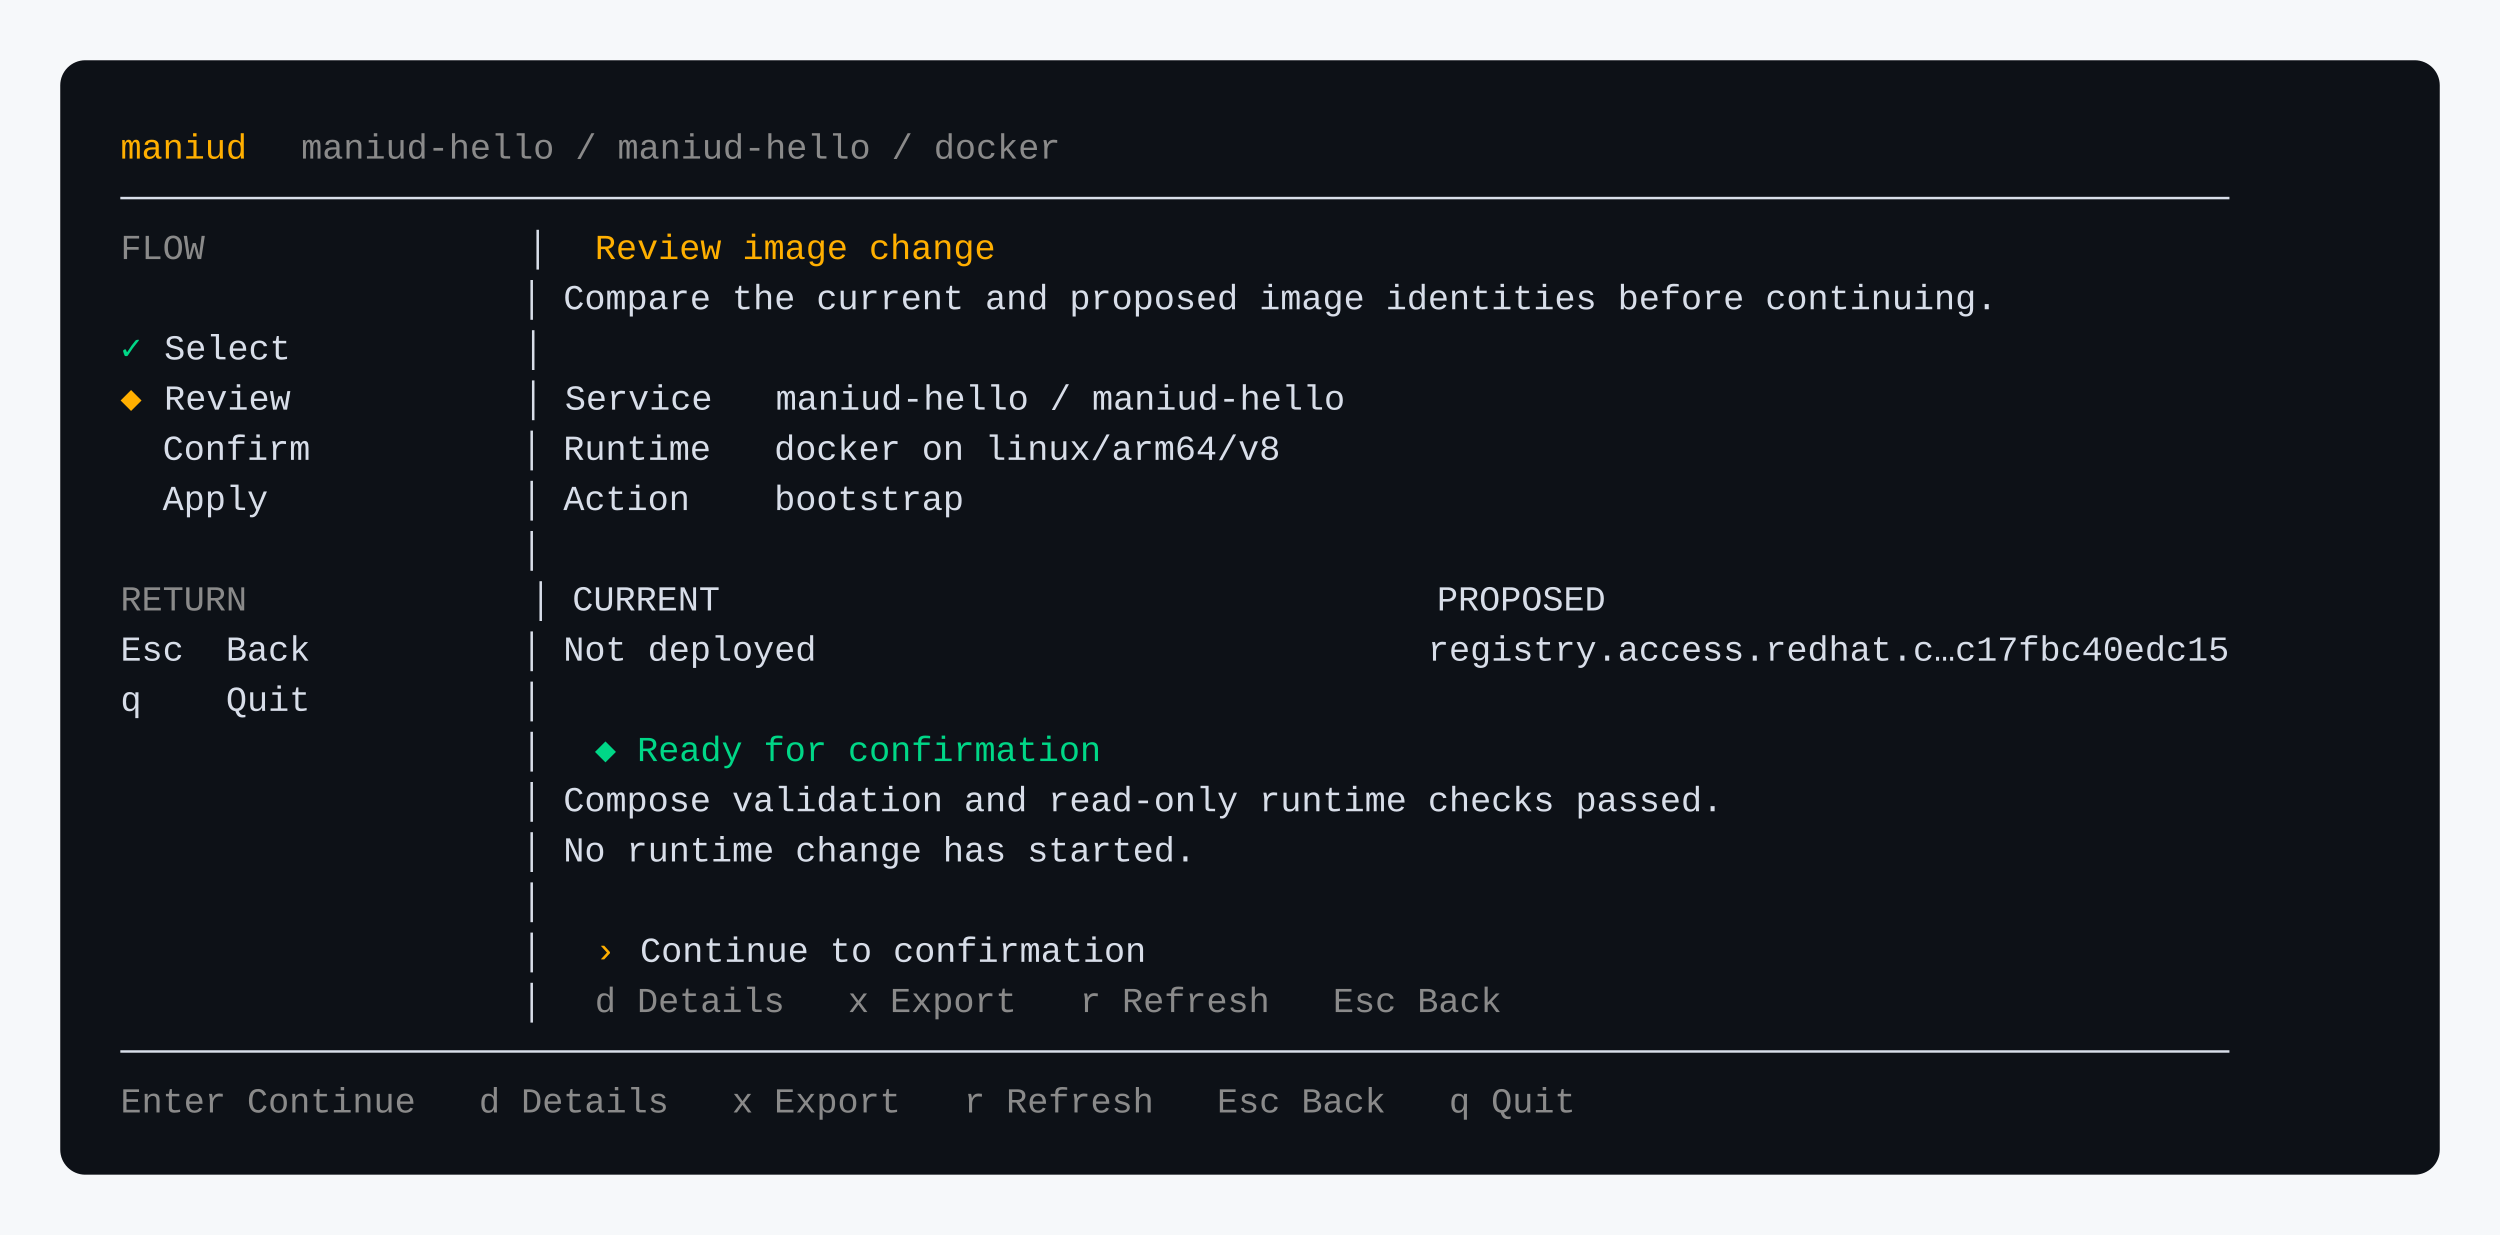
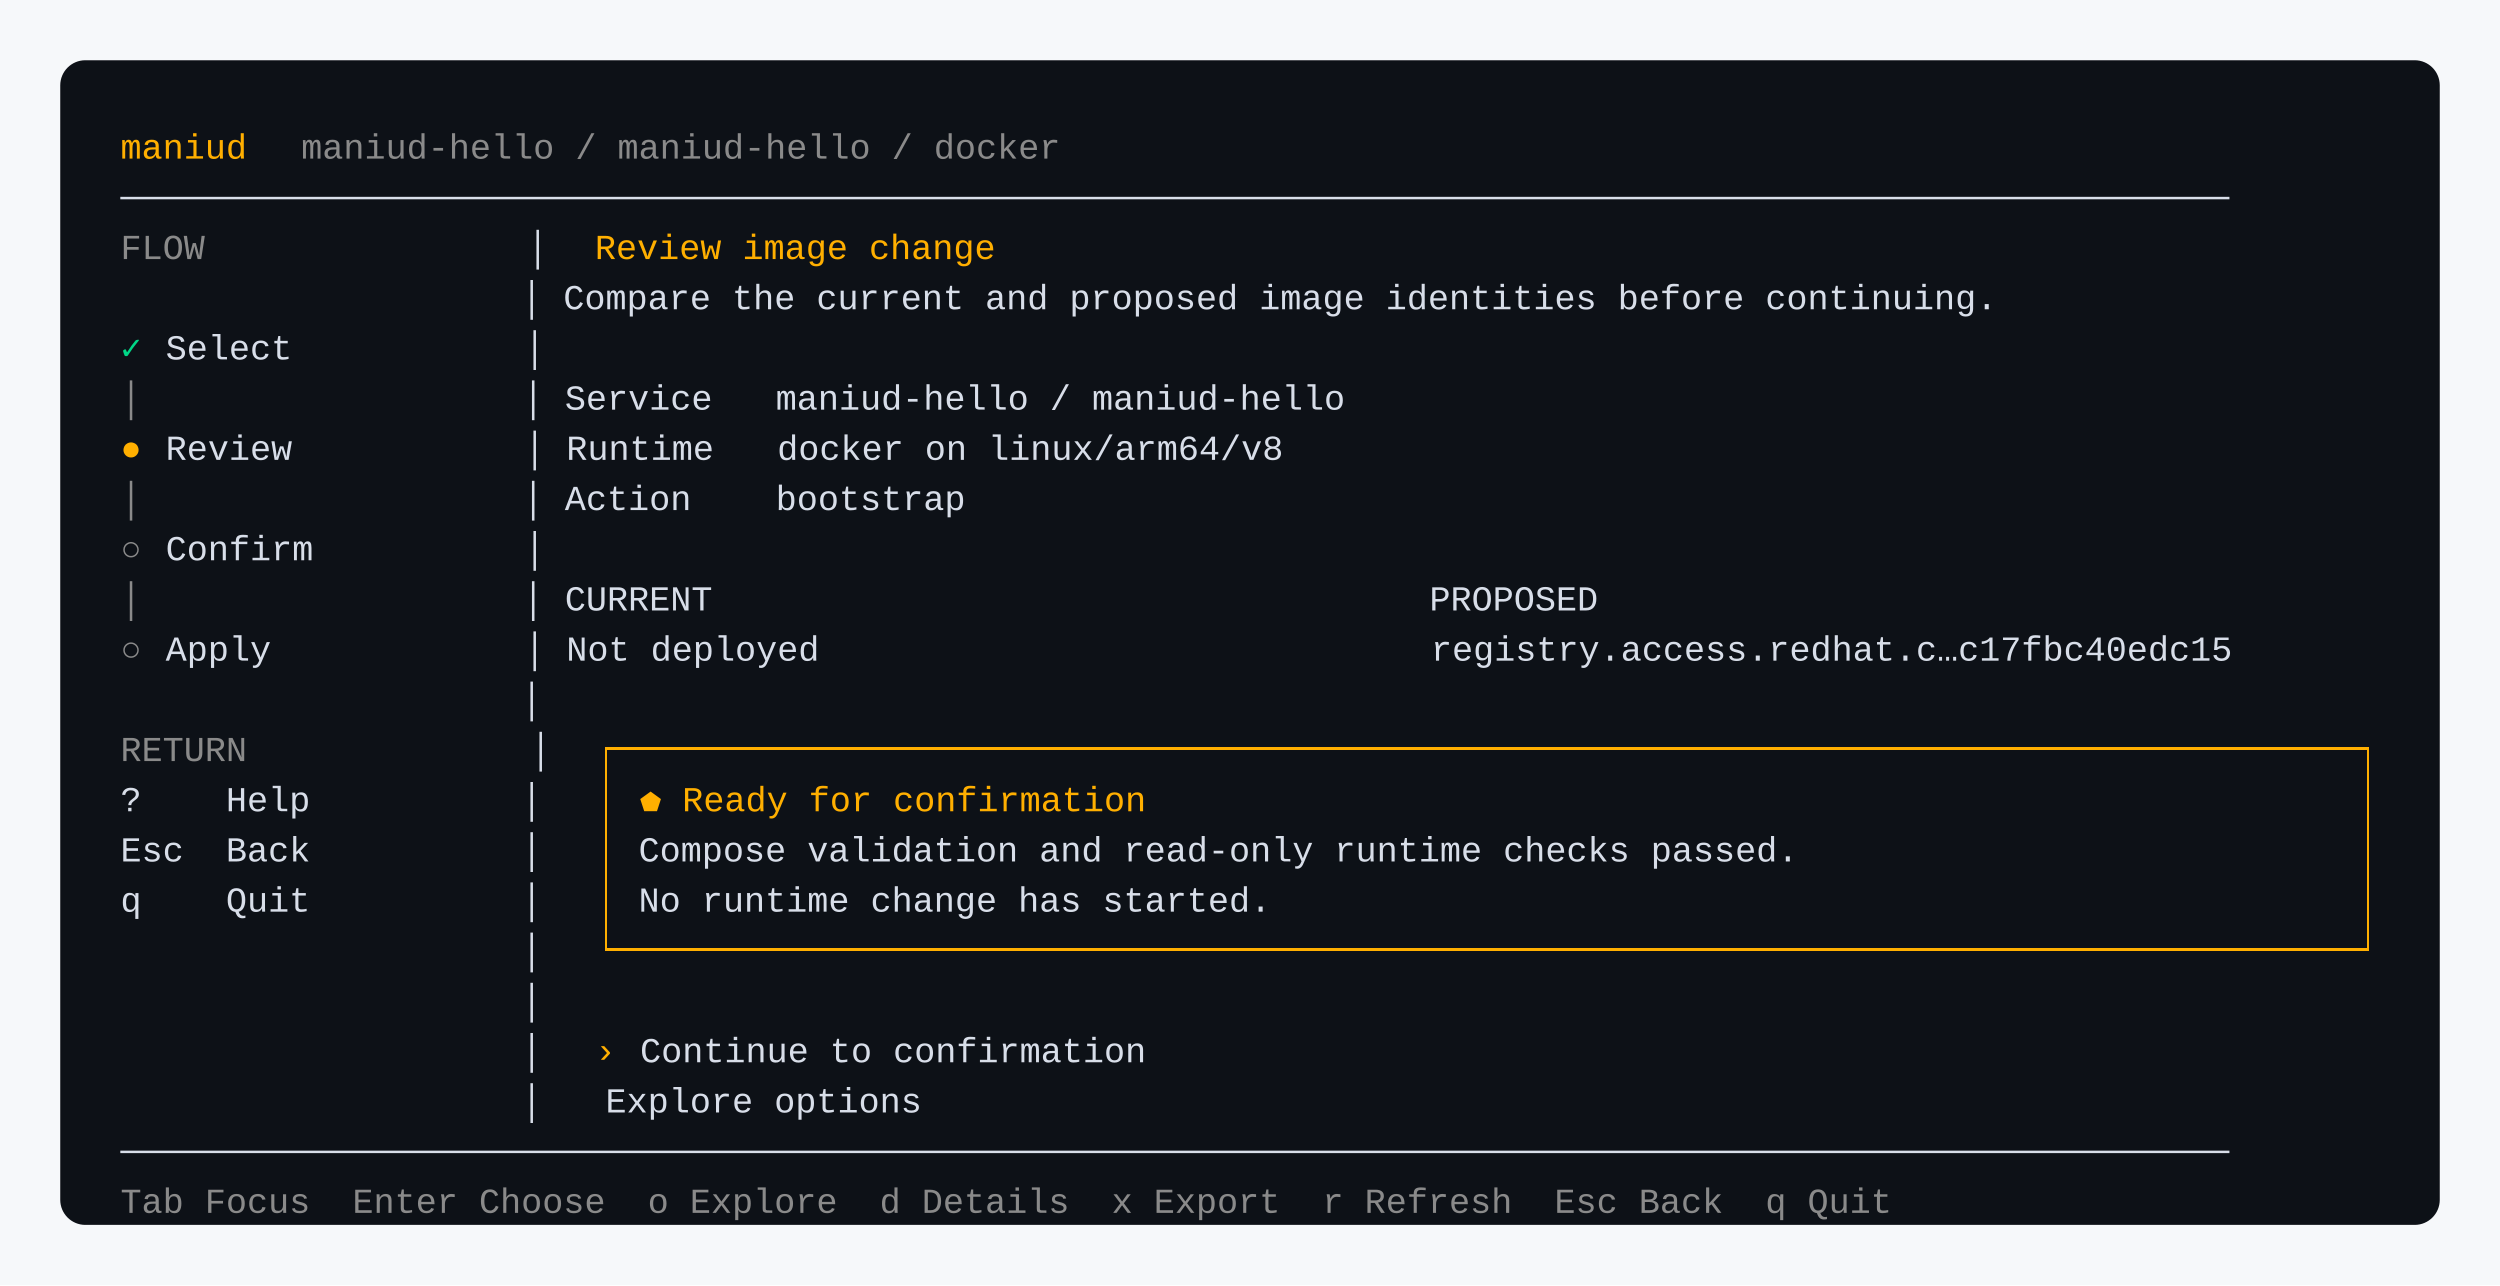
- <svg xmlns="http://www.w3.org/2000/svg" width="996" height="492" viewBox="0 0 996 492">
+ <svg xmlns="http://www.w3.org/2000/svg" width="996" height="512" viewBox="0 0 996 512">
  <rect width="100%" height="100%" fill="#f6f8fa" />
-   <rect x="24" y="24" width="948" height="444" rx="10" fill="#0d1117" />
+   <rect x="24" y="24" width="948" height="464" rx="10" fill="#0d1117" />
  <g transform="translate(24 24)" font-family="SFMono-Regular, Menlo, Monaco, Consolas, Liberation Mono, monospace" font-size="14" xml:space="preserve">
    <text x="24.0" y="39.2" fill="#ffaf00">maniud</text>
    <text x="96.0" y="39.2" fill="#8a8a8a">maniud-hello / maniud-hello / docker</text>
    <text x="24.0" y="59.2" fill="#d8dee9">────────────────────────────────────────────────────────────────────────────────────────────────────</text>
    <text x="24.0" y="79.2" fill="#8a8a8a">FLOW</text>
-     <text x="60.0" y="79.2" fill="#d8dee9">               │ </text>
+     <text x="60.0" y="79.2" fill="#d8dee9">               │</text>
    <text x="213.0" y="79.2" fill="#ffaf00">Review image change</text>
-     <text x="24.0" y="99.2" fill="#d8dee9">                   │ Compare the current and proposed image identities before continuing.           </text>
+     <text x="24.0" y="99.2" fill="#d8dee9">                   │ Compare the current and proposed image identities before continuing.</text>
    <text x="24.0" y="119.2" fill="#00d787">✓</text>
-     <text x="33.0" y="119.2" fill="#d8dee9"> Select           │                                                                                </text>
-     <text x="24.0" y="139.2" fill="#ffaf00">◆</text>
-     <text x="33.0" y="139.2" fill="#d8dee9"> Review           │ Service   maniud-hello / maniud-hello                                          </text>
-     <text x="24.0" y="159.2" fill="#d8dee9">  Confirm          │ Runtime   docker on linux/arm64/v8                                             </text>
-     <text x="24.0" y="179.2" fill="#d8dee9">  Apply            │ Action    bootstrap                                                            </text>
-     <text x="24.0" y="199.2" fill="#d8dee9">                   │                                                                                </text>
-     <text x="24.0" y="219.2" fill="#8a8a8a">RETURN</text>
-     <text x="78.0" y="219.2" fill="#d8dee9">             │ CURRENT                                  PROPOSED                              </text>
-     <text x="24.0" y="239.2" fill="#d8dee9">Esc  Back          │ Not deployed                             registry.access.redhat.c…c17fbc40edc15</text>
-     <text x="24.0" y="259.2" fill="#d8dee9">q    Quit          │                                                                                </text>
-     <text x="24.0" y="279.2" fill="#d8dee9">                   │ </text>
-     <text x="213.0" y="279.2" fill="#00d787">◆ Ready for confirmation</text>
-     <text x="24.0" y="299.2" fill="#d8dee9">                   │ Compose validation and read-only runtime checks passed.                        </text>
-     <text x="24.0" y="319.2" fill="#d8dee9">                   │ No runtime change has started.                                                 </text>
-     <text x="24.0" y="339.2" fill="#d8dee9">                   │                                                                                </text>
-     <text x="24.0" y="359.2" fill="#d8dee9">                   │ </text>
-     <text x="213.0" y="359.2" fill="#ffaf00">› </text>
-     <text x="231.0" y="359.2" fill="#d8dee9">Continue to confirmation                                                     </text>
-     <text x="24.0" y="379.2" fill="#d8dee9">                   │ </text>
-     <text x="213.0" y="379.2" fill="#8a8a8a">d Details   x Export   r Refresh   Esc Back</text>
-     <text x="24.0" y="399.2" fill="#d8dee9">────────────────────────────────────────────────────────────────────────────────────────────────────</text>
-     <text x="24.0" y="419.2" fill="#8a8a8a">Enter Continue   d Details   x Export   r Refresh   Esc Back   q Quit</text>
+     <text x="42.0" y="119.2" fill="#d8dee9">Select           │</text>
+     <text x="24.0" y="139.2" fill="#8a8a8a">│</text>
+     <text x="33.0" y="139.2" fill="#d8dee9">                  │ Service   maniud-hello / maniud-hello</text>
+     <text x="24.0" y="159.2" fill="#ffaf00">●</text>
+     <text x="42.0" y="159.2" fill="#d8dee9">Review           │ Runtime   docker on linux/arm64/v8</text>
+     <text x="24.0" y="179.2" fill="#8a8a8a">│</text>
+     <text x="33.0" y="179.2" fill="#d8dee9">                  │ Action    bootstrap</text>
+     <text x="24.0" y="199.2" fill="#8a8a8a">○</text>
+     <text x="42.0" y="199.2" fill="#d8dee9">Confirm          │</text>
+     <text x="24.0" y="219.2" fill="#8a8a8a">│</text>
+     <text x="33.0" y="219.2" fill="#d8dee9">                  │ CURRENT                                  PROPOSED</text>
+     <text x="24.0" y="239.2" fill="#8a8a8a">○</text>
+     <text x="42.0" y="239.2" fill="#d8dee9">Apply            │ Not deployed                             registry.access.redhat.c…c17fbc40edc15</text>
+     <text x="24.0" y="259.2" fill="#d8dee9">                   │</text>
+     <text x="24.0" y="279.2" fill="#8a8a8a">RETURN</text>
+     <text x="78.0" y="279.2" fill="#d8dee9">             │</text>
+     <rect x="217.5" y="274.2" width="702" height="80" fill="none" stroke="#ffaf00" shape-rendering="crispEdges" />
+     <text x="24.0" y="299.2" fill="#d8dee9">?    Help          │</text>
+     <text x="231.0" y="299.2" fill="#ffaf00">⬟ Ready for confirmation</text>
+     <text x="24.0" y="319.2" fill="#d8dee9">Esc  Back          │</text>
+     <text x="222.0" y="319.2" fill="#d8dee9"> Compose validation and read-only runtime checks passed.</text>
+     <text x="24.0" y="339.2" fill="#d8dee9">q    Quit          │</text>
+     <text x="222.0" y="339.2" fill="#d8dee9"> No runtime change has started.</text>
+     <text x="24.0" y="359.2" fill="#d8dee9">                   │</text>
+     <text x="24.0" y="379.2" fill="#d8dee9">                   │</text>
+     <text x="24.0" y="399.2" fill="#d8dee9">                   │</text>
+     <text x="213.0" y="399.2" fill="#ffaf00">›</text>
+     <text x="231.0" y="399.2" fill="#d8dee9">Continue to confirmation</text>
+     <text x="24.0" y="419.2" fill="#d8dee9">                   │   Explore options</text>
+     <text x="24.0" y="439.2" fill="#d8dee9">────────────────────────────────────────────────────────────────────────────────────────────────────</text>
+     <text x="24.0" y="459.2" fill="#8a8a8a">Tab Focus  Enter Choose  o Explore  d Details  x Export  r Refresh  Esc Back  q Quit</text>
  </g>
</svg>
